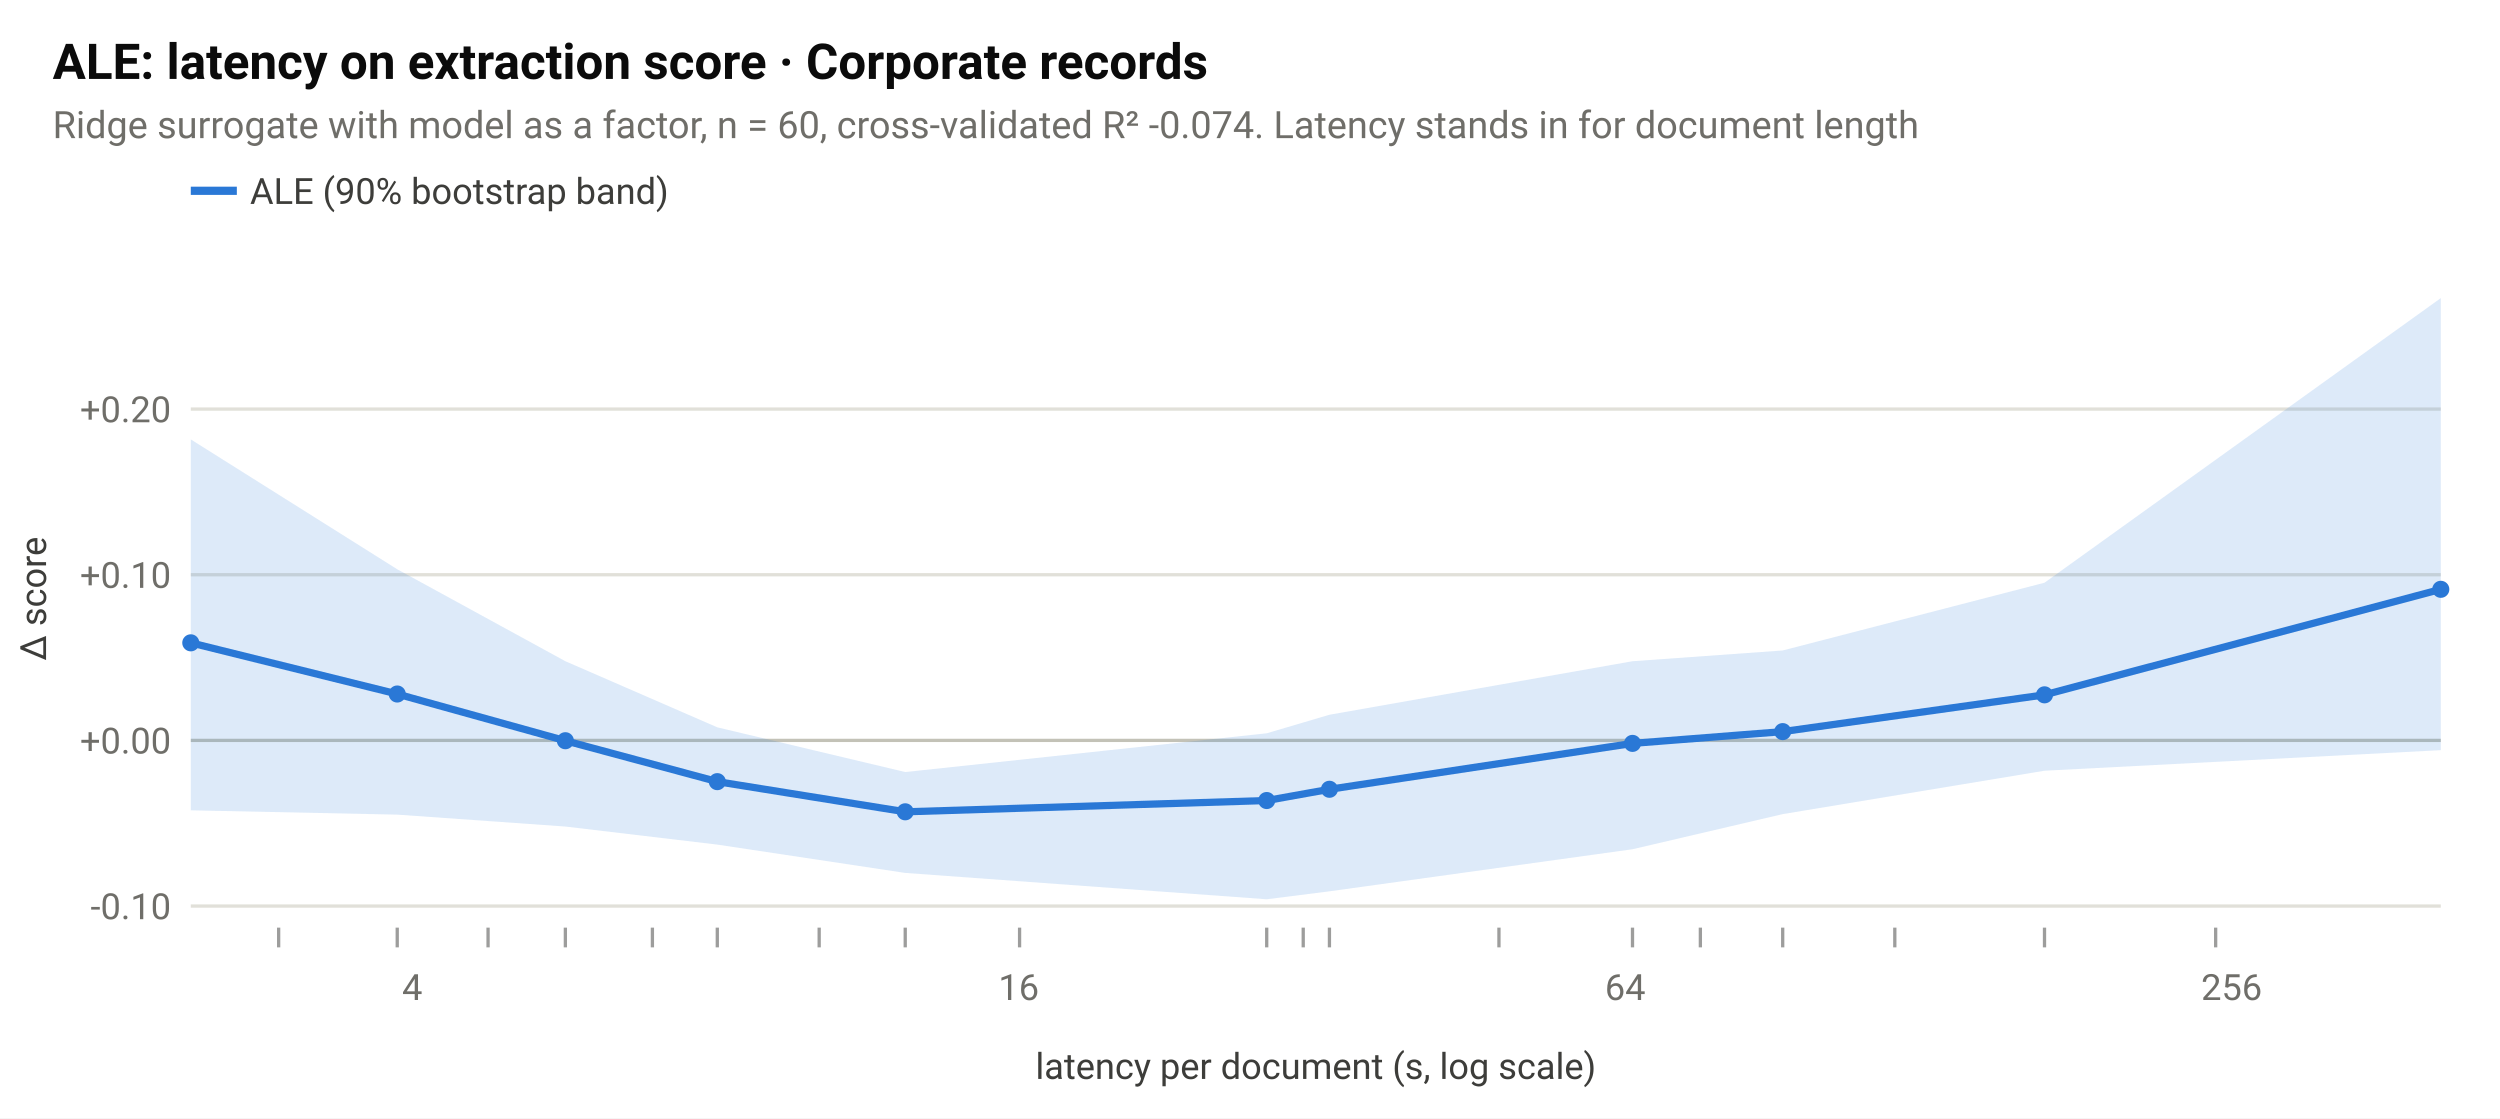
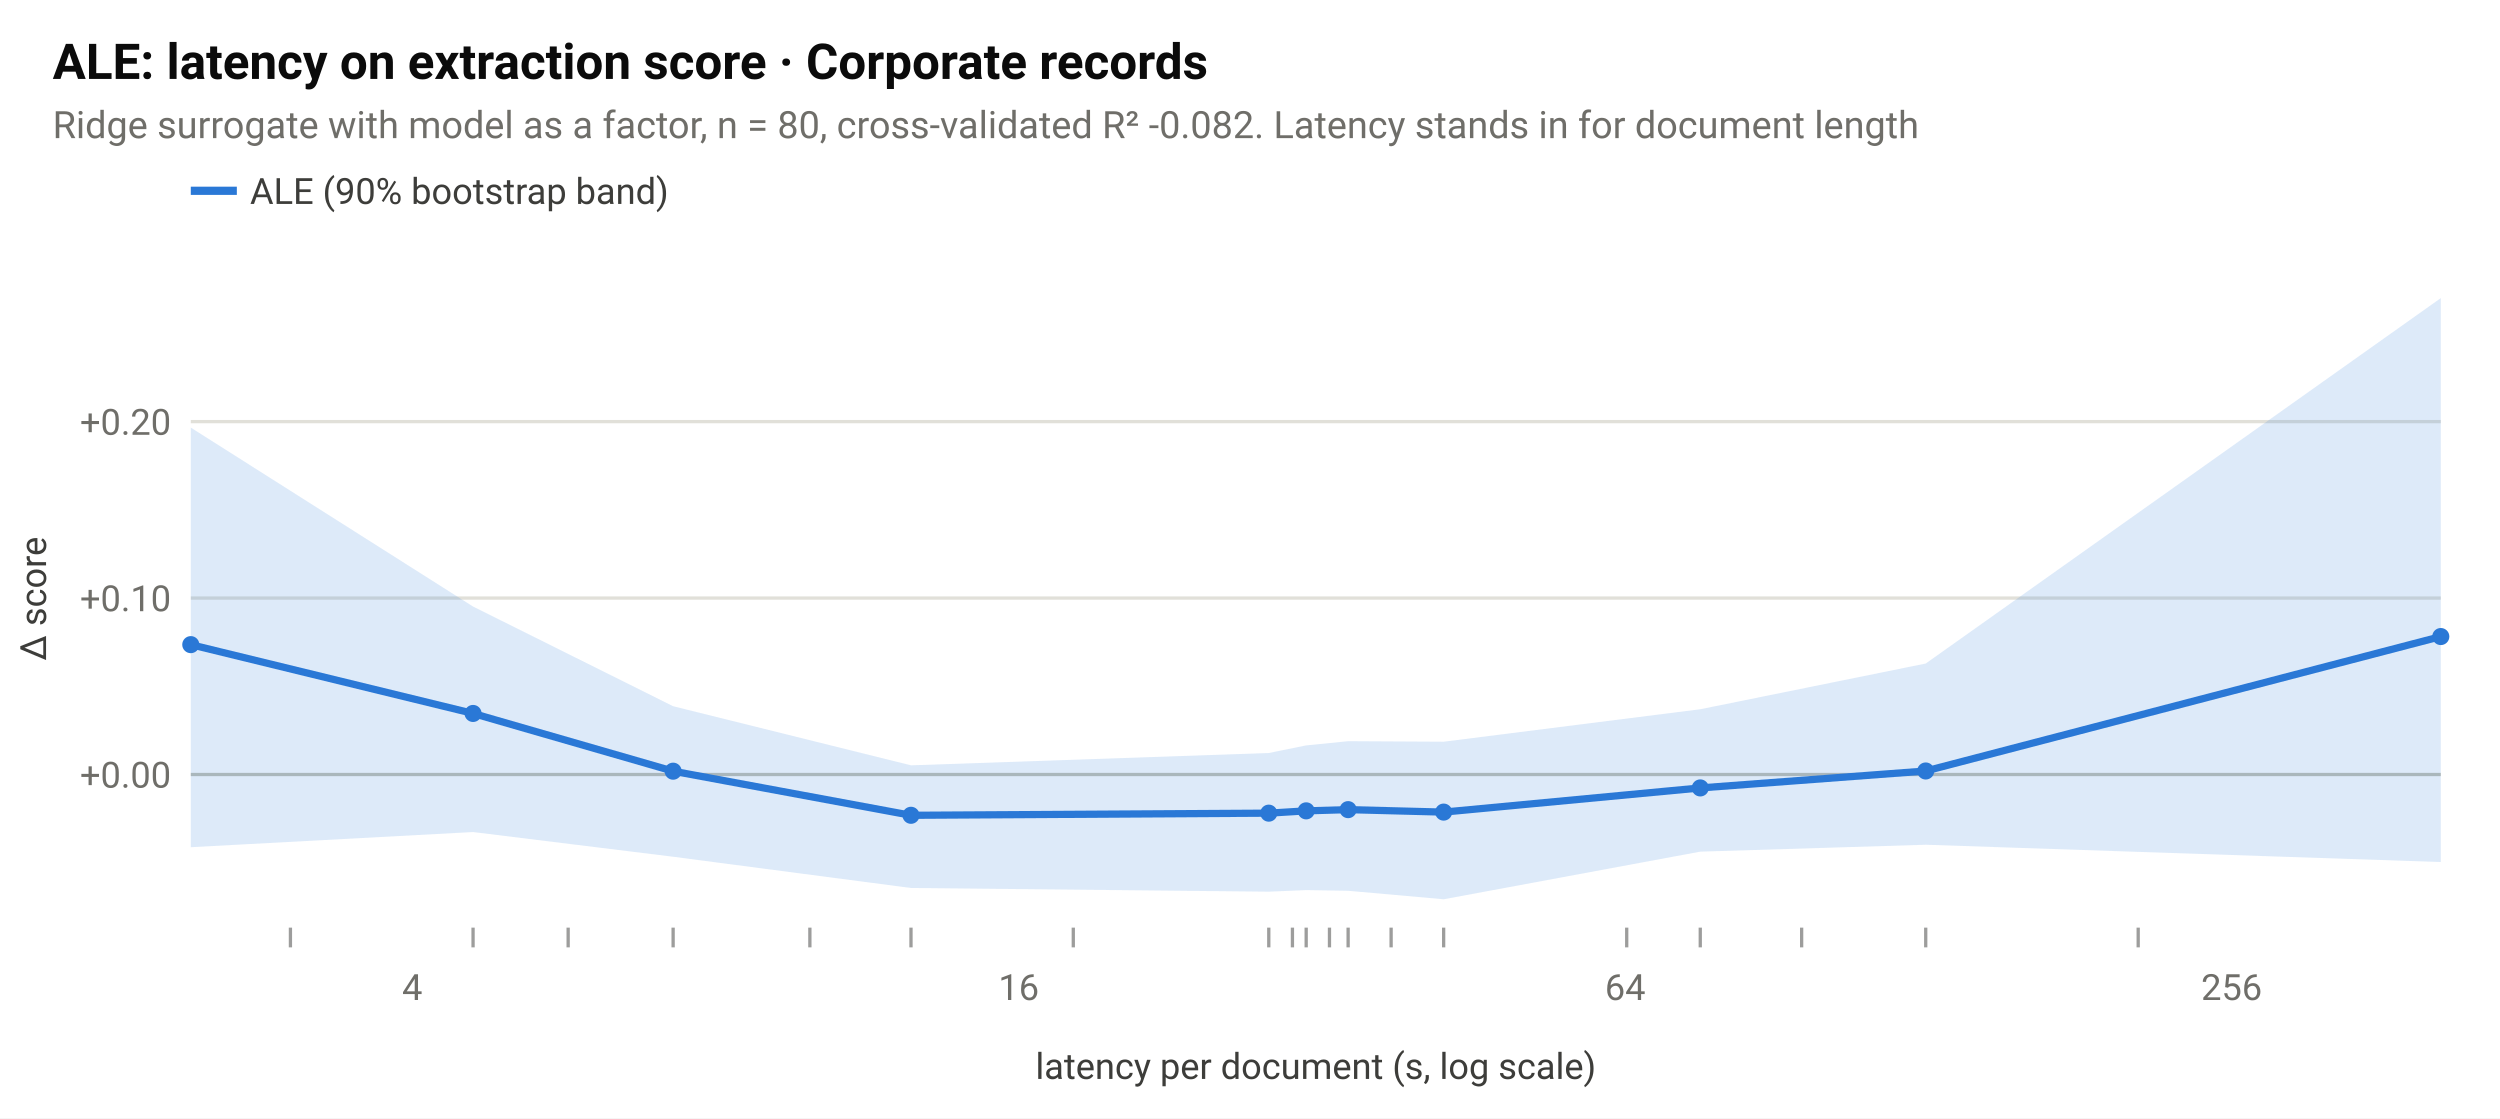
<svg xmlns="http://www.w3.org/2000/svg" width="760" height="340" viewBox="0 0 760 340" font-family="system-ui,-apple-system,'Segoe UI',Roboto,sans-serif" role="img">
  <rect width="760" height="340" fill="#ffffff" />
  <text x="16" y="24" font-size="15" font-weight="600" fill="#0b0b0b">ALE: latency on extraction score · Corporate records</text>
-   <text x="16" y="42" font-size="11.5" fill="#6f6e69">Ridge surrogate with model as a factor, n = 60, cross-validated R² -0.074. Latency stands in for document length</text>
-   <line x1="58" x2="742" y1="275.44" y2="275.44" stroke="#e1e0d9" />
-   <text x="52" y="279.44" font-size="11" fill="#6f6e69" text-anchor="end">-0.10</text>
-   <line x1="58" x2="742" y1="225.08" y2="225.08" stroke="#c3c2b7" />
-   <text x="52" y="229.08" font-size="11" fill="#6f6e69" text-anchor="end">+0.00</text>
-   <line x1="58" x2="742" y1="174.72" y2="174.72" stroke="#e1e0d9" />
-   <text x="52" y="178.72" font-size="11" fill="#6f6e69" text-anchor="end">+0.10</text>
-   <line x1="58" x2="742" y1="124.36" y2="124.36" stroke="#e1e0d9" />
-   <text x="52" y="128.36" font-size="11" fill="#6f6e69" text-anchor="end">+0.20</text>
+   <text x="16" y="42" font-size="11.5" fill="#6f6e69">Ridge surrogate with model as a factor, n = 80, cross-validated R² -0.082. Latency stands in for document length</text>
+   <line x1="58" x2="742" y1="235.45" y2="235.45" stroke="#c3c2b7" />
+   <text x="52" y="239.45" font-size="11" fill="#6f6e69" text-anchor="end">+0.00</text>
+   <line x1="58" x2="742" y1="181.81" y2="181.81" stroke="#e1e0d9" />
+   <text x="52" y="185.81" font-size="11" fill="#6f6e69" text-anchor="end">+0.10</text>
+   <line x1="58" x2="742" y1="128.17" y2="128.17" stroke="#e1e0d9" />
+   <text x="52" y="132.17" font-size="11" fill="#6f6e69" text-anchor="end">+0.20</text>
  <text x="125.32" y="304" font-size="11" fill="#6f6e69" text-anchor="middle">4</text>
  <text x="309.69" y="304" font-size="11" fill="#6f6e69" text-anchor="middle">16</text>
  <text x="494.05" y="304" font-size="11" fill="#6f6e69" text-anchor="middle">64</text>
  <text x="678.42" y="304" font-size="11" fill="#6f6e69" text-anchor="middle">256</text>
  <text x="400" y="328" font-size="11" fill="#3d3d3a" text-anchor="middle">latency per document (s, log scale)</text>
  <text x="14" y="182" font-size="11" fill="#3d3d3a" text-anchor="middle" transform="rotate(-90 14 182)">Δ score</text>
-   <line x1="84.71" x2="84.71" y1="288" y2="282" stroke="#3d3d3a" stroke-opacity="0.5" />
-   <line x1="120.76" x2="120.76" y1="288" y2="282" stroke="#3d3d3a" stroke-opacity="0.5" />
-   <line x1="148.37" x2="148.37" y1="288" y2="282" stroke="#3d3d3a" stroke-opacity="0.5" />
-   <line x1="171.87" x2="171.87" y1="288" y2="282" stroke="#3d3d3a" stroke-opacity="0.5" />
-   <line x1="198.33" x2="198.33" y1="288" y2="282" stroke="#3d3d3a" stroke-opacity="0.5" />
-   <line x1="218.06" x2="218.06" y1="288" y2="282" stroke="#3d3d3a" stroke-opacity="0.5" />
-   <line x1="249.03" x2="249.03" y1="288" y2="282" stroke="#3d3d3a" stroke-opacity="0.5" />
-   <line x1="275.19" x2="275.19" y1="288" y2="282" stroke="#3d3d3a" stroke-opacity="0.5" />
-   <line x1="309.95" x2="309.95" y1="288" y2="282" stroke="#3d3d3a" stroke-opacity="0.5" />
-   <line x1="385.08" x2="385.08" y1="288" y2="282" stroke="#3d3d3a" stroke-opacity="0.5" />
-   <line x1="396.18" x2="396.18" y1="288" y2="282" stroke="#3d3d3a" stroke-opacity="0.5" />
-   <line x1="404.15" x2="404.15" y1="288" y2="282" stroke="#3d3d3a" stroke-opacity="0.5" />
-   <line x1="455.68" x2="455.68" y1="288" y2="282" stroke="#3d3d3a" stroke-opacity="0.5" />
-   <line x1="496.28" x2="496.28" y1="288" y2="282" stroke="#3d3d3a" stroke-opacity="0.5" />
-   <line x1="516.91" x2="516.91" y1="288" y2="282" stroke="#3d3d3a" stroke-opacity="0.5" />
-   <line x1="541.94" x2="541.94" y1="288" y2="282" stroke="#3d3d3a" stroke-opacity="0.5" />
-   <line x1="576.02" x2="576.02" y1="288" y2="282" stroke="#3d3d3a" stroke-opacity="0.5" />
-   <line x1="621.53" x2="621.53" y1="288" y2="282" stroke="#3d3d3a" stroke-opacity="0.5" />
-   <line x1="673.56" x2="673.56" y1="288" y2="282" stroke="#3d3d3a" stroke-opacity="0.5" />
-   <polygon points="58,133.58 120.76,173.06 171.87,201.01 218.06,221.11 275.19,234.7 385.08,222.92 404.15,217.28 496.28,201.01 541.94,197.74 621.53,177.14 742,90.62 742,228.05 621.53,234.3 541.94,247.49 496.28,258.17 404.15,270.96 385.08,273.38 275.19,265.37 218.06,256.76 171.87,251.27 120.76,247.65 58,246.34" fill="#2a78d6" fill-opacity="0.16" />
-   <polyline points="58,195.42 120.76,210.98 171.87,225.18 218.06,237.62 275.19,246.79 385.08,243.36 404.15,239.94 496.28,225.99 541.94,222.41 621.53,211.23 742,179.15" fill="none" stroke="#2a78d6" stroke-width="2.2" stroke-linejoin="round" />
-   <circle cx="58" cy="195.42" r="2.6" fill="#2a78d6" />
-   <circle cx="120.76" cy="210.98" r="2.6" fill="#2a78d6" />
-   <circle cx="171.87" cy="225.18" r="2.6" fill="#2a78d6" />
-   <circle cx="218.06" cy="237.62" r="2.6" fill="#2a78d6" />
-   <circle cx="275.19" cy="246.79" r="2.6" fill="#2a78d6" />
-   <circle cx="385.08" cy="243.36" r="2.6" fill="#2a78d6" />
-   <circle cx="404.15" cy="239.94" r="2.6" fill="#2a78d6" />
-   <circle cx="496.28" cy="225.99" r="2.6" fill="#2a78d6" />
-   <circle cx="541.94" cy="222.41" r="2.6" fill="#2a78d6" />
-   <circle cx="621.53" cy="211.23" r="2.6" fill="#2a78d6" />
-   <circle cx="742" cy="179.15" r="2.6" fill="#2a78d6" />
+   <line x1="88.29" x2="88.29" y1="288" y2="282" stroke="#3d3d3a" stroke-opacity="0.5" />
+   <line x1="143.81" x2="143.81" y1="288" y2="282" stroke="#3d3d3a" stroke-opacity="0.5" />
+   <line x1="172.72" x2="172.72" y1="288" y2="282" stroke="#3d3d3a" stroke-opacity="0.5" />
+   <line x1="204.63" x2="204.63" y1="288" y2="282" stroke="#3d3d3a" stroke-opacity="0.5" />
+   <line x1="246.2" x2="246.2" y1="288" y2="282" stroke="#3d3d3a" stroke-opacity="0.5" />
+   <line x1="276.94" x2="276.94" y1="288" y2="282" stroke="#3d3d3a" stroke-opacity="0.5" />
+   <line x1="326.28" x2="326.28" y1="288" y2="282" stroke="#3d3d3a" stroke-opacity="0.5" />
+   <line x1="385.71" x2="385.71" y1="288" y2="282" stroke="#3d3d3a" stroke-opacity="0.5" />
+   <line x1="392.9" x2="392.9" y1="288" y2="282" stroke="#3d3d3a" stroke-opacity="0.5" />
+   <line x1="397.08" x2="397.08" y1="288" y2="282" stroke="#3d3d3a" stroke-opacity="0.5" />
+   <line x1="404.16" x2="404.16" y1="288" y2="282" stroke="#3d3d3a" stroke-opacity="0.5" />
+   <line x1="409.83" x2="409.83" y1="288" y2="282" stroke="#3d3d3a" stroke-opacity="0.5" />
+   <line x1="422.9" x2="422.9" y1="288" y2="282" stroke="#3d3d3a" stroke-opacity="0.5" />
+   <line x1="438.87" x2="438.87" y1="288" y2="282" stroke="#3d3d3a" stroke-opacity="0.5" />
+   <line x1="494.52" x2="494.52" y1="288" y2="282" stroke="#3d3d3a" stroke-opacity="0.5" />
+   <line x1="516.88" x2="516.88" y1="288" y2="282" stroke="#3d3d3a" stroke-opacity="0.5" />
+   <line x1="547.7" x2="547.7" y1="288" y2="282" stroke="#3d3d3a" stroke-opacity="0.5" />
+   <line x1="585.42" x2="585.42" y1="288" y2="282" stroke="#3d3d3a" stroke-opacity="0.5" />
+   <line x1="650.01" x2="650.01" y1="288" y2="282" stroke="#3d3d3a" stroke-opacity="0.5" />
+   <polygon points="58,129.99 143.81,184.39 204.63,214.69 276.94,232.66 385.71,228.91 397.08,226.6 409.83,225.32 438.87,225.48 516.88,215.61 585.42,201.71 742,90.62 742,262.06 585.42,256.8 516.88,258.9 438.87,273.38 409.83,270.8 397.08,270.59 385.71,271.07 276.94,269.95 204.63,260.45 143.81,252.94 58,257.55" fill="#2a78d6" fill-opacity="0.16" />
+   <polyline points="58,195.97 143.81,216.89 204.63,234.44 276.94,247.85 385.71,247.2 397.08,246.5 409.83,246.13 438.87,246.88 516.88,239.53 585.42,234.38 742,193.51" fill="none" stroke="#2a78d6" stroke-width="2.2" stroke-linejoin="round" />
+   <circle cx="58" cy="195.97" r="2.6" fill="#2a78d6" />
+   <circle cx="143.81" cy="216.89" r="2.6" fill="#2a78d6" />
+   <circle cx="204.63" cy="234.44" r="2.6" fill="#2a78d6" />
+   <circle cx="276.94" cy="247.85" r="2.6" fill="#2a78d6" />
+   <circle cx="385.71" cy="247.2" r="2.6" fill="#2a78d6" />
+   <circle cx="397.08" cy="246.5" r="2.6" fill="#2a78d6" />
+   <circle cx="409.83" cy="246.13" r="2.6" fill="#2a78d6" />
+   <circle cx="438.87" cy="246.88" r="2.6" fill="#2a78d6" />
+   <circle cx="516.88" cy="239.53" r="2.6" fill="#2a78d6" />
+   <circle cx="585.42" cy="234.38" r="2.6" fill="#2a78d6" />
+   <circle cx="742" cy="193.51" r="2.6" fill="#2a78d6" />
  <line x1="58" x2="72" y1="58" y2="58" stroke="#2a78d6" stroke-width="2.5" />
  <text x="76" y="62" font-size="11" fill="#3d3d3a" text-anchor="start">ALE (90% bootstrap band)</text>
</svg>
